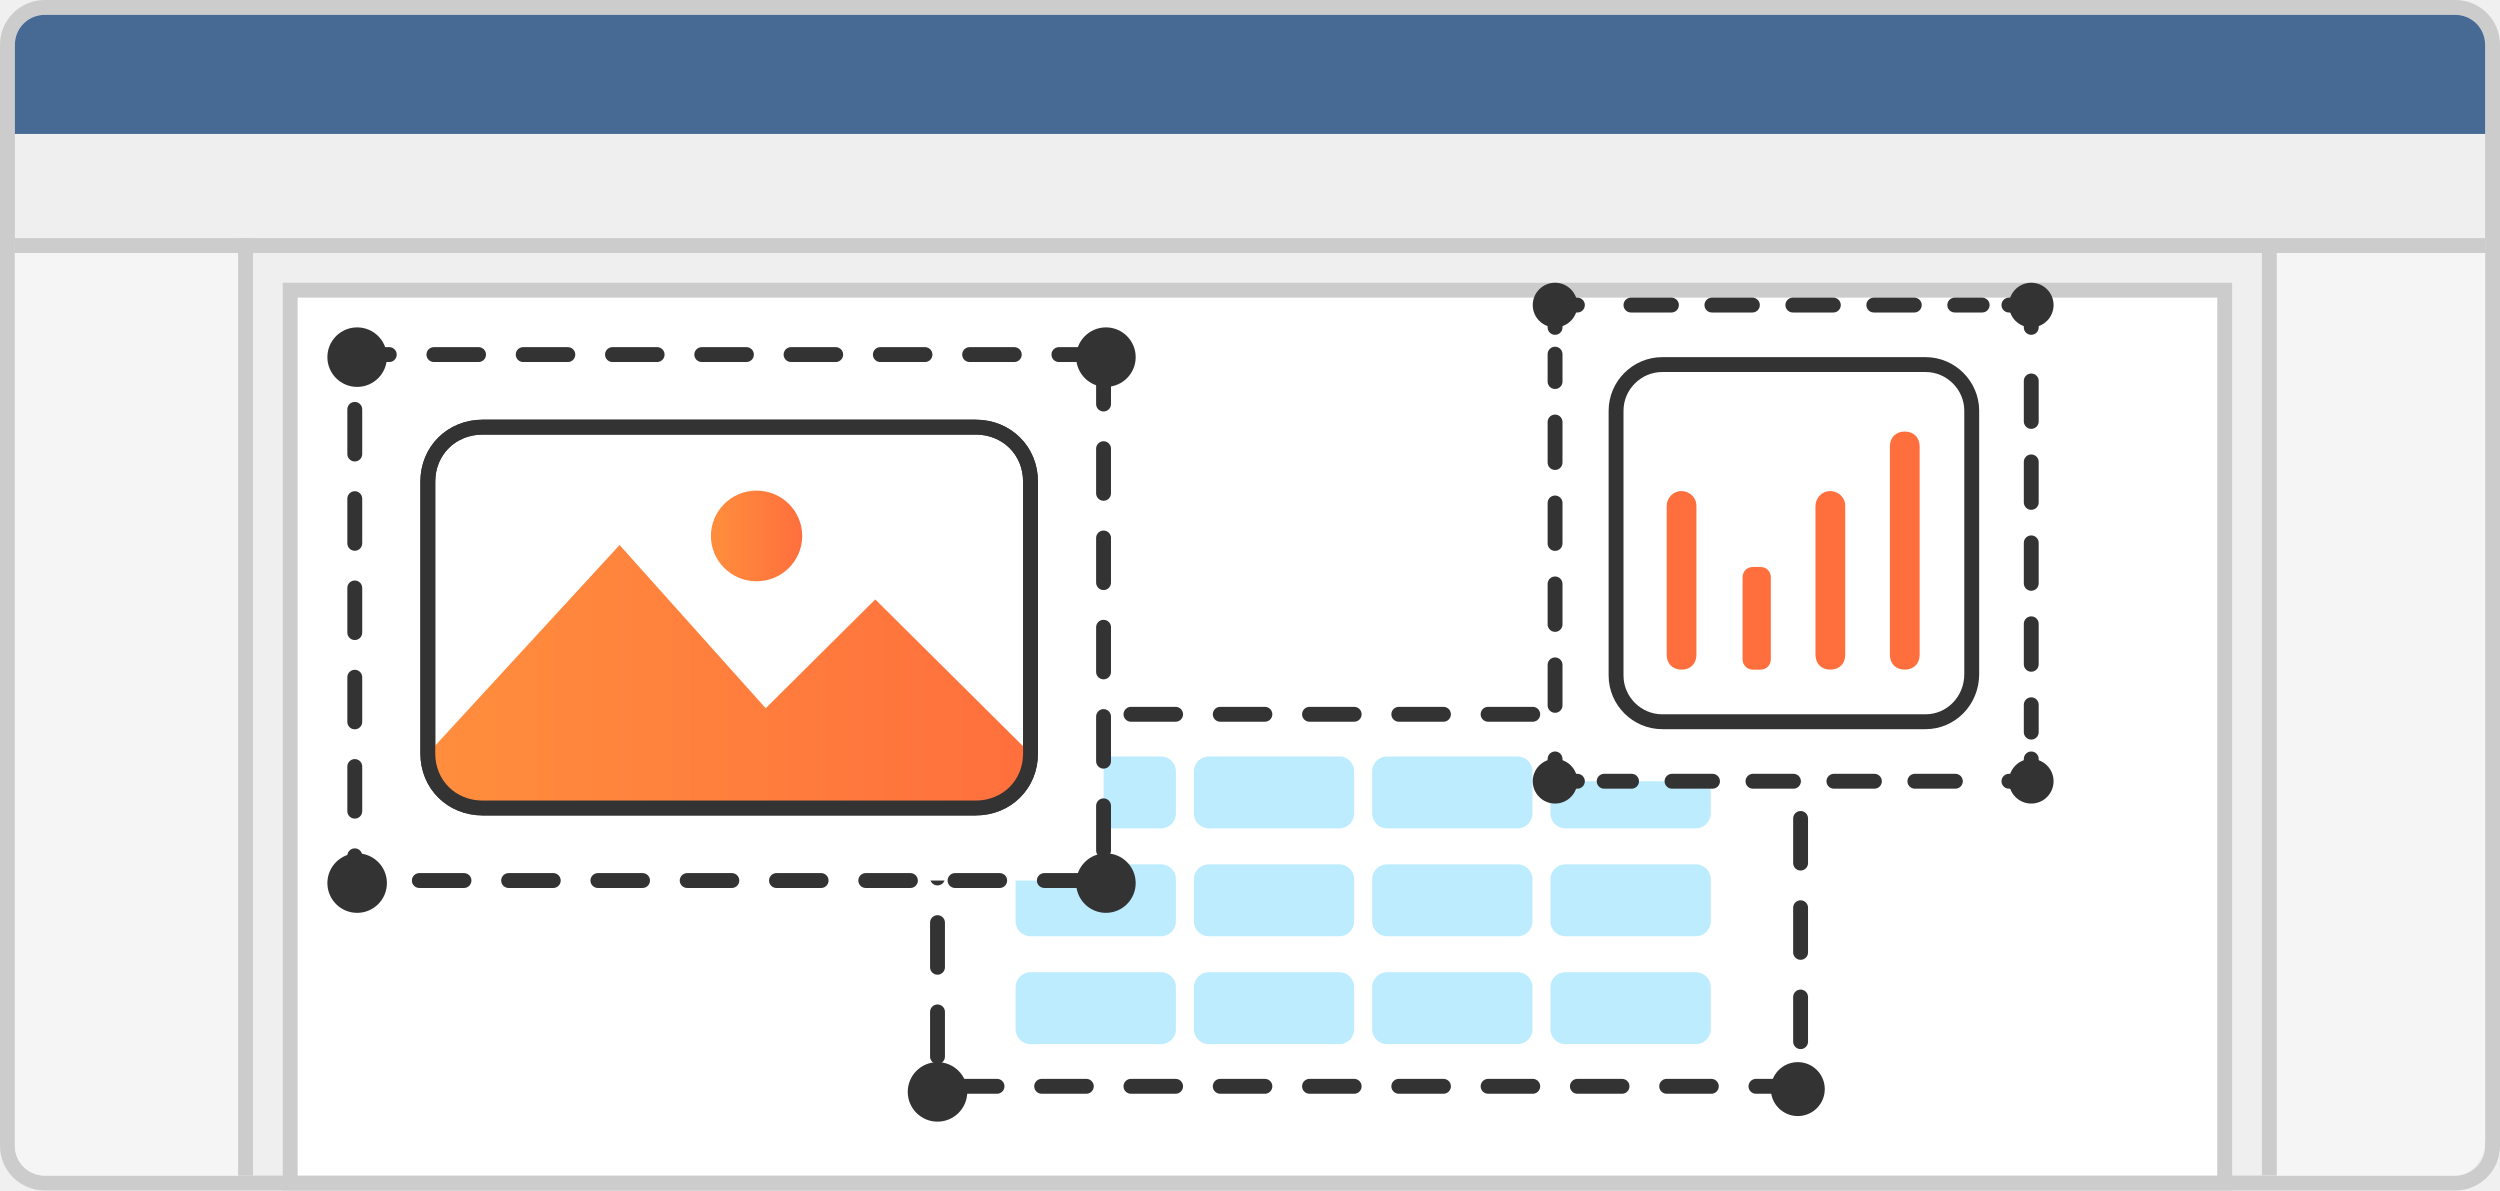
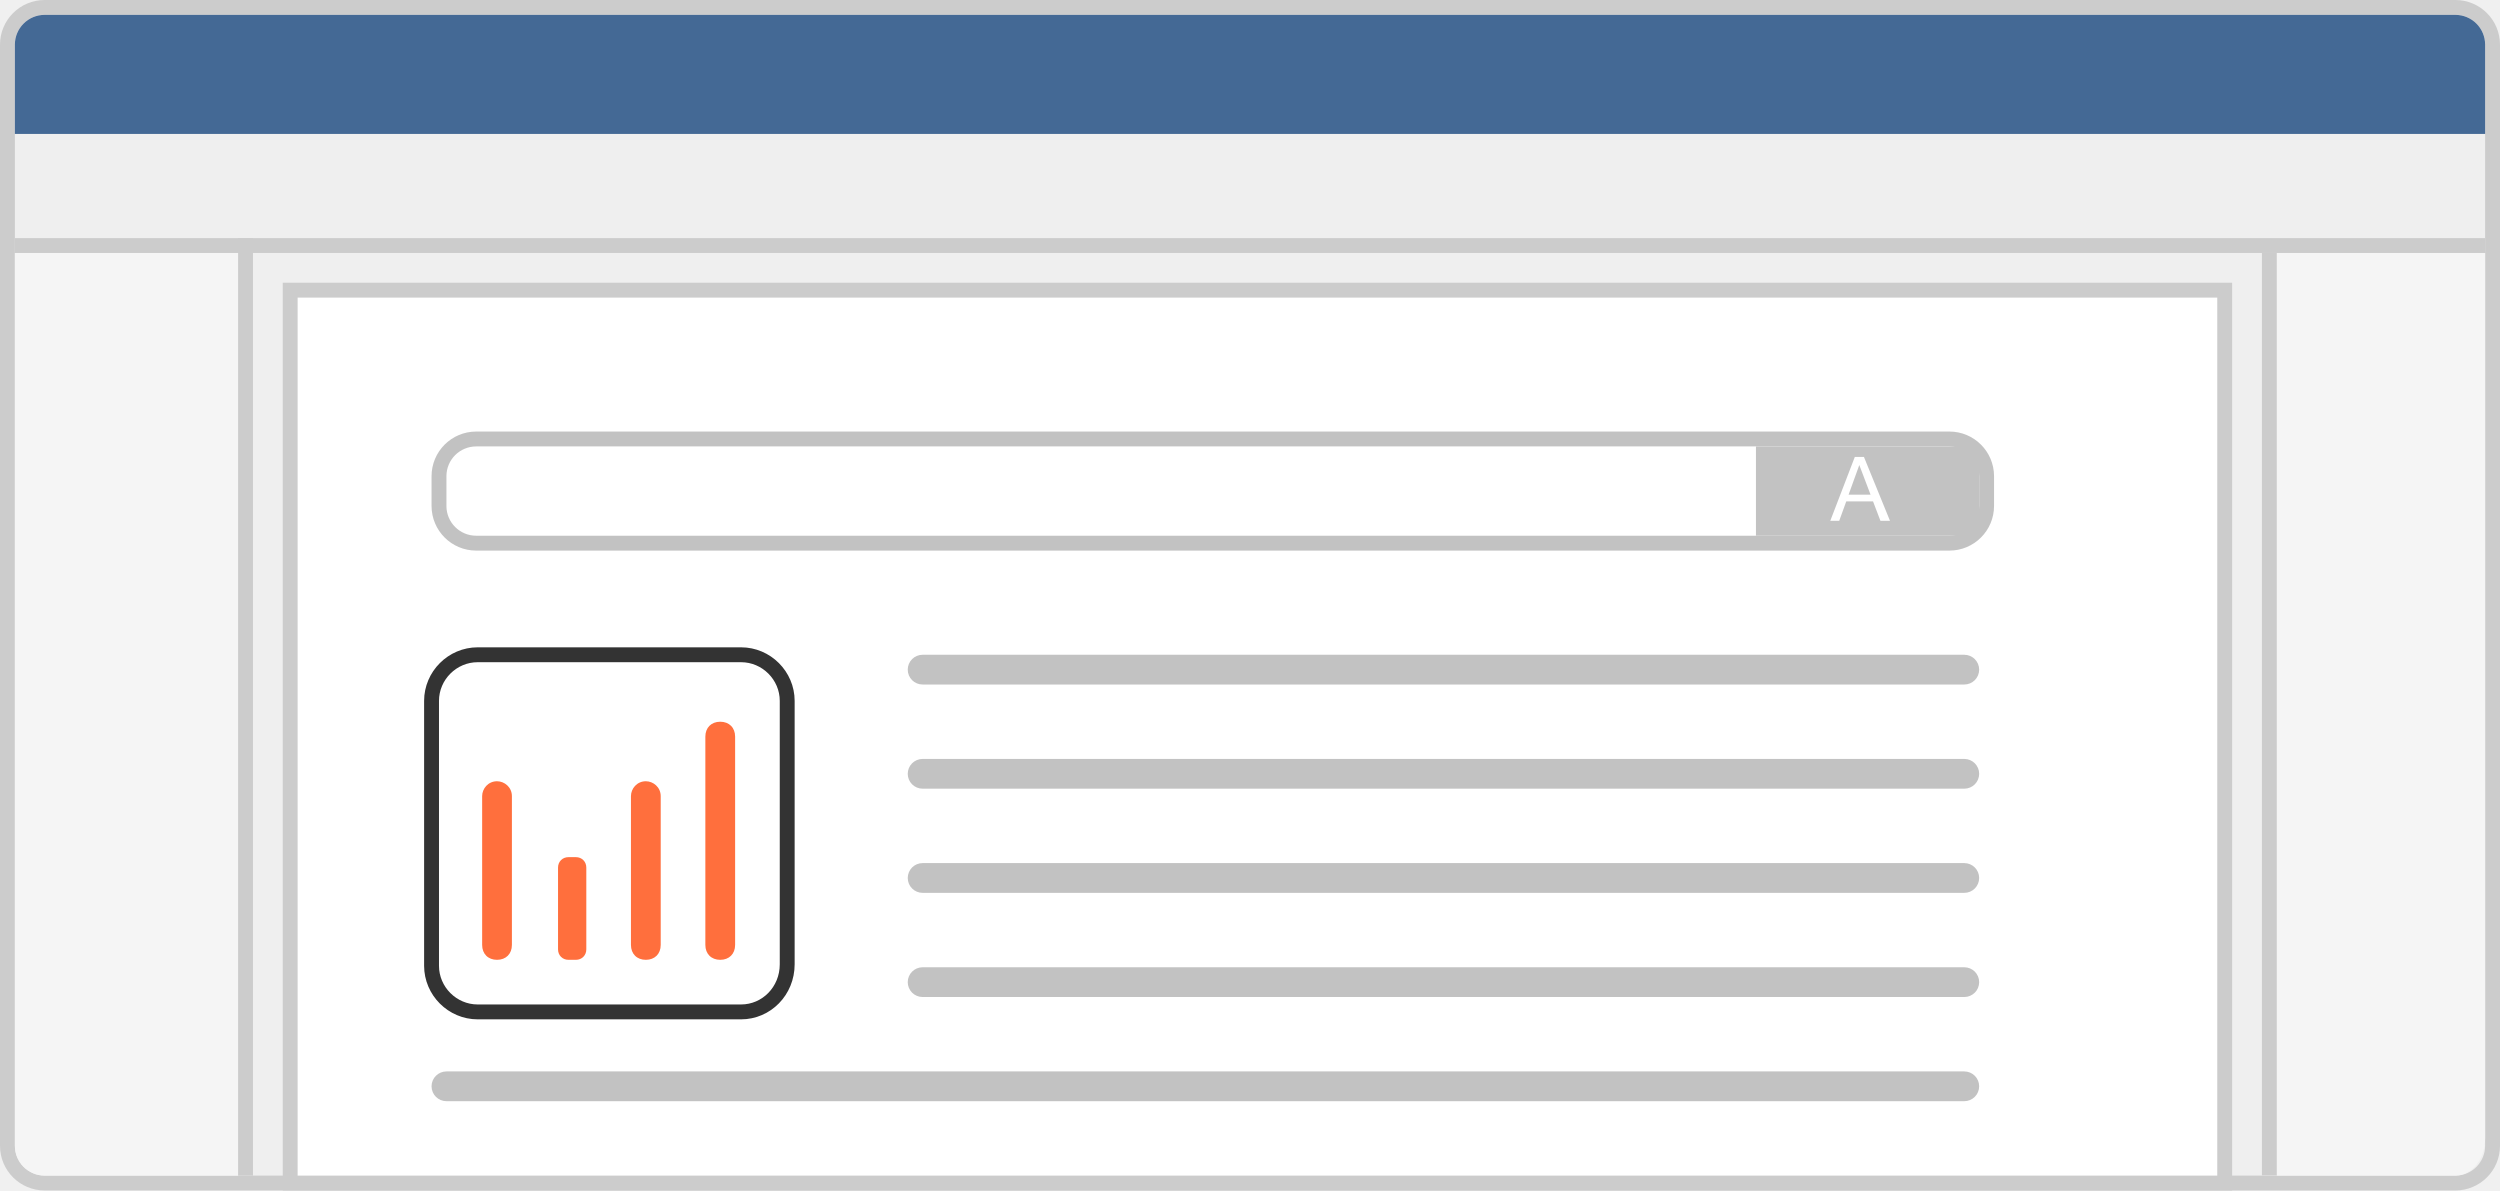
<svg xmlns="http://www.w3.org/2000/svg" width="168" height="80" viewBox="0 0 168 80" fill="none">
-   <path d="M0.5 3C0.5 1.619 1.619 0.5 3 0.5H165C166.381 0.5 167.5 1.619 167.5 3V77C167.5 78.381 166.381 79.5 165 79.5H3C1.619 79.5 0.5 78.381 0.5 77V3Z" fill="#EFEFEF" stroke="#CCCCCC" />
-   <path d="M20 19.5H19.5V20V79V79.5H20H149H149.5V79V20V19.5H149H20Z" fill="white" stroke="#CCCCCC" />
-   <path d="M1 17H16V79H3C1.895 79 1 78.105 1 77V17Z" fill="#F5F5F5" />
-   <path d="M167 17H152V79H165.015C166.111 79 167 77.873 167 76.483V17Z" fill="#F5F5F5" />
-   <path d="M1 3C1 1.895 1.895 1 3 1H165C166.105 1 167 1.895 167 3V9H1V3Z" fill="#466A93" />
-   <path fill-rule="evenodd" clip-rule="evenodd" d="M167 17H1V16H167V17Z" fill="#CCCCCC" />
-   <path fill-rule="evenodd" clip-rule="evenodd" d="M17 16L17 79H16L16 16H17Z" fill="#CCCCCC" />
-   <path fill-rule="evenodd" clip-rule="evenodd" d="M153 17V79H152V17H153Z" fill="#CCCCCC" />
-   <path d="M121 48H63V73H121V48Z" fill="white" stroke="#333333" stroke-miterlimit="10" stroke-linecap="round" stroke-linejoin="round" stroke-dasharray="3 3" />
-   <path d="M63 50C64.105 50 65 49.105 65 48C65 46.895 64.105 46 63 46C61.895 46 61 46.895 61 48C61 49.105 61.895 50 63 50Z" fill="#333333" />
-   <path d="M120.812 49.625C121.814 49.625 122.625 48.813 122.625 47.812C122.625 46.812 121.814 46 120.812 46C119.811 46 119 46.812 119 47.812C119 48.813 119.811 49.625 120.812 49.625Z" fill="#333333" />
-   <path d="M63 75.375C64.105 75.375 65 74.48 65 73.375C65 72.27 64.105 71.375 63 71.375C61.895 71.375 61 72.27 61 73.375C61 74.48 61.895 75.375 63 75.375Z" fill="#333333" />
-   <path d="M120.812 75C121.814 75 122.625 74.189 122.625 73.188C122.625 72.186 121.814 71.375 120.812 71.375C119.811 71.375 119 72.186 119 73.188C119 74.189 119.811 75 120.812 75Z" fill="#333333" />
-   <path d="M112.354 68.354H71.392C69.337 68.354 67.767 66.662 67.767 64.729V56.392C67.767 54.337 69.458 52.767 71.392 52.767H112.354C114.408 52.767 115.979 54.458 115.979 56.392V64.729C115.979 66.662 114.287 68.354 112.354 68.354Z" fill="white" />
-   <path d="M78.021 50.833H69.25C68.698 50.833 68.25 51.281 68.25 51.833V54.667C68.25 55.219 68.698 55.667 69.25 55.667H78.021C78.574 55.667 79.021 55.219 79.021 54.667V51.833C79.021 51.281 78.574 50.833 78.021 50.833Z" fill="#BDECFF" />
-   <path d="M78.021 58.083H69.25C68.698 58.083 68.25 58.531 68.25 59.083V61.917C68.25 62.469 68.698 62.917 69.25 62.917H78.021C78.574 62.917 79.021 62.469 79.021 61.917V59.083C79.021 58.531 78.574 58.083 78.021 58.083Z" fill="#BDECFF" />
-   <path d="M78.021 65.333H69.25C68.698 65.333 68.25 65.781 68.25 66.333V69.167C68.25 69.719 68.698 70.167 69.25 70.167H78.021C78.574 70.167 79.021 69.719 79.021 69.167V66.333C79.021 65.781 78.574 65.333 78.021 65.333Z" fill="#BDECFF" />
-   <path d="M90.001 50.833H81.23C80.677 50.833 80.23 51.281 80.23 51.833V54.667C80.23 55.219 80.677 55.667 81.23 55.667H90.001C90.553 55.667 91.001 55.219 91.001 54.667V51.833C91.001 51.281 90.553 50.833 90.001 50.833Z" fill="#BDECFF" />
-   <path d="M90.001 58.083H81.23C80.677 58.083 80.23 58.531 80.23 59.083V61.917C80.23 62.469 80.677 62.917 81.23 62.917H90.001C90.553 62.917 91.001 62.469 91.001 61.917V59.083C91.001 58.531 90.553 58.083 90.001 58.083Z" fill="#BDECFF" />
-   <path d="M90.001 65.333H81.23C80.677 65.333 80.23 65.781 80.23 66.333V69.167C80.23 69.719 80.677 70.167 81.23 70.167H90.001C90.553 70.167 91.001 69.719 91.001 69.167V66.333C91.001 65.781 90.553 65.333 90.001 65.333Z" fill="#BDECFF" />
-   <path d="M101.981 50.833H93.21C92.657 50.833 92.21 51.281 92.21 51.833V54.667C92.21 55.219 92.657 55.667 93.21 55.667H101.981C102.533 55.667 102.981 55.219 102.981 54.667V51.833C102.981 51.281 102.533 50.833 101.981 50.833Z" fill="#BDECFF" />
-   <path d="M101.981 58.083H93.21C92.657 58.083 92.21 58.531 92.21 59.083V61.917C92.21 62.469 92.657 62.917 93.21 62.917H101.981C102.533 62.917 102.981 62.469 102.981 61.917V59.083C102.981 58.531 102.533 58.083 101.981 58.083Z" fill="#BDECFF" />
-   <path d="M101.981 65.333H93.21C92.657 65.333 92.21 65.781 92.21 66.333V69.167C92.21 69.719 92.657 70.167 93.21 70.167H101.981C102.533 70.167 102.981 69.719 102.981 69.167V66.333C102.981 65.781 102.533 65.333 101.981 65.333Z" fill="#BDECFF" />
-   <path d="M113.961 50.833H105.189C104.637 50.833 104.189 51.281 104.189 51.833V54.667C104.189 55.219 104.637 55.667 105.189 55.667H113.961C114.513 55.667 114.961 55.219 114.961 54.667V51.833C114.961 51.281 114.513 50.833 113.961 50.833Z" fill="#BDECFF" />
-   <path d="M113.961 58.083H105.189C104.637 58.083 104.189 58.531 104.189 59.083V61.917C104.189 62.469 104.637 62.917 105.189 62.917H113.961C114.513 62.917 114.961 62.469 114.961 61.917V59.083C114.961 58.531 114.513 58.083 113.961 58.083Z" fill="#BDECFF" />
-   <path d="M113.961 65.333H105.189C104.637 65.333 104.189 65.781 104.189 66.333V69.167C104.189 69.719 104.637 70.167 105.189 70.167H113.961C114.513 70.167 114.961 69.719 114.961 69.167V66.333C114.961 65.781 114.513 65.333 113.961 65.333Z" fill="#BDECFF" />
-   <path d="M74.159 23.828H23.841V59.172H74.159V23.828Z" fill="white" stroke="#333333" stroke-miterlimit="10" stroke-linecap="round" stroke-linejoin="round" stroke-dasharray="3 3" />
-   <path d="M65.568 28.703H32.432C30.346 28.703 28.75 30.288 28.75 32.359V50.641C28.75 52.712 30.346 54.297 32.432 54.297H65.568C67.654 54.297 69.25 52.712 69.25 50.641V32.359C69.25 30.288 67.654 28.703 65.568 28.703Z" fill="white" stroke="#333333" stroke-miterlimit="10" stroke-linecap="round" stroke-linejoin="round" />
-   <path d="M24 26C25.105 26 26 25.105 26 24C26 22.895 25.105 22 24 22C22.895 22 22 22.895 22 24C22 25.105 22.895 26 24 26Z" fill="#333333" />
-   <path d="M74.318 26C75.423 26 76.318 25.105 76.318 24C76.318 22.895 75.423 22 74.318 22C73.213 22 72.318 22.895 72.318 24C72.318 25.105 73.213 26 74.318 26Z" fill="#333333" />
-   <path d="M24 61.344C25.105 61.344 26 60.448 26 59.344C26 58.239 25.105 57.344 24 57.344C22.895 57.344 22 58.239 22 59.344C22 60.448 22.895 61.344 24 61.344Z" fill="#333333" />
-   <path d="M74.318 61.344C75.423 61.344 76.318 60.448 76.318 59.344C76.318 58.239 75.423 57.344 74.318 57.344C73.213 57.344 72.318 58.239 72.318 59.344C72.318 60.448 73.213 61.344 74.318 61.344Z" fill="#333333" />
-   <path d="M51.455 47.594L41.636 36.625L28.75 50.641C28.75 52.712 30.346 54.297 32.432 54.297H65.568C67.654 54.297 69.25 52.712 69.25 50.641L58.818 40.281L51.455 47.594Z" fill="url(#paint0_linear)" />
-   <path d="M50.841 39.062C52.535 39.062 53.909 37.698 53.909 36.016C53.909 34.333 52.535 32.969 50.841 32.969C49.146 32.969 47.773 34.333 47.773 36.016C47.773 37.698 49.146 39.062 50.841 39.062Z" fill="url(#paint1_linear)" />
-   <path d="M65.568 28.703H32.432C30.346 28.703 28.75 30.288 28.75 32.359V50.641C28.75 52.712 30.346 54.297 32.432 54.297H65.568C67.654 54.297 69.25 52.712 69.25 50.641V32.359C69.25 30.288 67.654 28.703 65.568 28.703Z" stroke="#333333" stroke-miterlimit="10" stroke-linecap="round" stroke-linejoin="round" />
-   <path d="M136.5 20.5H104.5V52.5H136.5V20.5Z" fill="white" />
-   <path d="M136.5 51V52.5H135" stroke="#333333" stroke-linecap="round" stroke-linejoin="round" />
-   <path d="M131.4 52.5H107.8" stroke="#333333" stroke-linecap="round" stroke-linejoin="round" stroke-dasharray="2.72 2.72" />
-   <path d="M106 52.5H104.5V51" stroke="#333333" stroke-linecap="round" stroke-linejoin="round" />
-   <path d="M104.5 47.4V23.8" stroke="#333333" stroke-linecap="round" stroke-linejoin="round" stroke-dasharray="2.72 2.72" />
-   <path d="M104.5 22V20.5H106" stroke="#333333" stroke-linecap="round" stroke-linejoin="round" />
-   <path d="M109.6 20.5H133.2" stroke="#333333" stroke-linecap="round" stroke-linejoin="round" stroke-dasharray="2.72 2.72" />
-   <path d="M135 20.5H136.5V22" stroke="#333333" stroke-linecap="round" stroke-linejoin="round" />
-   <path d="M136.5 25.6V49.2" stroke="#333333" stroke-linecap="round" stroke-linejoin="round" stroke-dasharray="2.72 2.72" />
-   <path d="M129.4 48.5H111.7C110 48.5 108.6 47.1 108.6 45.4V27.6C108.6 25.9 110 24.5 111.7 24.5H129.4C131.1 24.5 132.5 25.9 132.5 27.6V45.3C132.5 47.1 131.1 48.5 129.4 48.5Z" fill="white" stroke="#333333" stroke-miterlimit="10" stroke-linecap="round" stroke-linejoin="round" />
-   <path d="M104.5 22C105.328 22 106 21.328 106 20.5C106 19.672 105.328 19 104.5 19C103.672 19 103 19.672 103 20.5C103 21.328 103.672 22 104.5 22Z" fill="#333333" />
-   <path d="M136.5 22C137.328 22 138 21.328 138 20.5C138 19.672 137.328 19 136.5 19C135.672 19 135 19.672 135 20.5C135 21.328 135.672 22 136.5 22Z" fill="#333333" />
-   <path d="M104.5 54C105.328 54 106 53.328 106 52.5C106 51.672 105.328 51 104.5 51C103.672 51 103 51.672 103 52.5C103 53.328 103.672 54 104.5 54Z" fill="#333333" />
-   <path d="M136.5 54C137.328 54 138 53.328 138 52.5C138 51.672 137.328 51 136.5 51C135.672 51 135 51.672 135 52.5C135 53.328 135.672 54 136.5 54Z" fill="#333333" />
-   <path d="M113 45C112.4 45 112 44.6 112 44V34C112 33.5 112.4 33 113 33C113.5 33 114 33.4 114 34V44C114 44.6 113.6 45 113 45Z" fill="#FF6F3D" />
-   <path d="M118.3 45H117.8C117.4 45 117.1 44.7 117.1 44.3V38.8C117.1 38.4 117.4 38.1 117.8 38.1H118.3C118.7 38.1 119 38.4 119 38.8V44.3C119 44.7 118.7 45 118.3 45Z" fill="#FF6F3D" />
-   <path d="M123 45C122.4 45 122 44.6 122 44V34C122 33.5 122.4 33 123 33C123.5 33 124 33.4 124 34V44C124 44.6 123.6 45 123 45Z" fill="#FF6F3D" />
-   <path d="M128 45C127.4 45 127 44.6 127 44V30C127 29.4 127.4 29 128 29C128.6 29 129 29.4 129 30V44C129 44.6 128.6 45 128 45Z" fill="#FF6F3D" />
+   <g clip-path="url(#clip0_4_109)">
+     <path d="M0.5 3C0.5 1.619 1.619 0.5 3 0.5H165C166.381 0.5 167.5 1.619 167.5 3V77C167.5 78.381 166.381 79.5 165 79.5H3C1.619 79.5 0.5 78.381 0.5 77V3Z" fill="#EFEFEF" stroke="#CCCCCC" />
+     <path d="M20 19.5H19.5V20V79V79.5H20H149H149.5V79V20V19.5H149H20Z" fill="white" stroke="#CCCCCC" />
+     <path d="M1 17H16V79H3C1.895 79 1 78.105 1 77V17Z" fill="#F5F5F5" />
+     <path d="M167 17H152V79H165.015C166.111 79 167 77.873 167 76.483V17Z" fill="#F5F5F5" />
+     <path d="M1 3C1 1.895 1.895 1 3 1H165C166.105 1 167 1.895 167 3V9H1V3Z" fill="#446995" />
+     <path fill-rule="evenodd" clip-rule="evenodd" d="M167 17H1V16H167V17Z" fill="#CCCCCC" />
+     <path fill-rule="evenodd" clip-rule="evenodd" d="M17 16V79H16V16H17Z" fill="#CCCCCC" />
+     <path fill-rule="evenodd" clip-rule="evenodd" d="M153 17V79H152V17H153Z" fill="#CCCCCC" />
+     <path d="M49.8 68H32.1C30.4 68 29 66.6 29 64.9V47.1C29 45.4 30.4 44 32.1 44H49.8C51.5 44 52.9 45.4 52.9 47.1V64.8C52.9 66.6 51.5 68 49.8 68Z" fill="white" stroke="#333333" stroke-miterlimit="10" stroke-linecap="round" stroke-linejoin="round" />
+     <path d="M33.4 64.5C32.8 64.5 32.4 64.1 32.4 63.5V53.5C32.4 53 32.8 52.5 33.4 52.5C33.9 52.5 34.4 52.9 34.4 53.5V63.5C34.4 64.1 34 64.5 33.4 64.5Z" fill="#FF6F3D" />
+     <path d="M38.7 64.5H38.2C37.8 64.5 37.5 64.2 37.5 63.8V58.3C37.5 57.9 37.8 57.6 38.2 57.6H38.7C39.1 57.6 39.4 57.9 39.4 58.3V63.8C39.4 64.2 39.1 64.5 38.7 64.5Z" fill="#FF6F3D" />
+     <path d="M43.4 64.5C42.8 64.5 42.4 64.1 42.4 63.5V53.5C42.4 53 42.8 52.5 43.4 52.5C43.9 52.5 44.4 52.9 44.4 53.5V63.5C44.4 64.1 44 64.5 43.4 64.5Z" fill="#FF6F3D" />
+     <path d="M48.4 64.5C47.8 64.5 47.4 64.1 47.4 63.5V49.5C47.4 48.9 47.8 48.5 48.4 48.5C49 48.5 49.4 48.9 49.4 49.5V63.5C49.4 64.1 49 64.5 48.4 64.5Z" fill="#FF6F3D" />
+     <rect x="29.5" y="29.5" width="104" height="7" rx="2.5" stroke="#333333" stroke-opacity="0.3" />
+     <path d="M62 44.5H132C132.276 44.5 132.5 44.724 132.5 45C132.5 45.276 132.276 45.5 132 45.5H62C61.724 45.5 61.5 45.276 61.5 45C61.5 44.724 61.724 44.5 62 44.5Z" stroke="#333333" stroke-opacity="0.3" />
+     <rect x="61.5" y="51.5" width="71" height="1" rx="0.5" stroke="#333333" stroke-opacity="0.3" />
+     <rect x="61.5" y="58.5" width="71" height="1" rx="0.5" stroke="#333333" stroke-opacity="0.3" />
+     <rect x="61.5" y="65.5" width="71" height="1" rx="0.5" stroke="#333333" stroke-opacity="0.3" />
+     <rect x="29.5" y="72.5" width="103" height="1" rx="0.5" stroke="#333333" stroke-opacity="0.3" />
+     <rect x="118" y="30" width="15" height="6" fill="#C2C2C2" />
+     <path d="M125.701 33.242L124.945 31.25L124.225 33.242H125.701ZM127.008 35H126.366L125.868 33.693H124.069L123.595 35H122.994L124.644 30.705H125.256L127.008 35Z" fill="white" />
+   </g>
  <defs>
-     <linearGradient id="paint0_linear" x1="28.75" y1="45.461" x2="69.25" y2="45.461" gradientUnits="userSpaceOnUse">
-       <stop stop-color="#FF8E3D" />
-       <stop offset="1" stop-color="#FF6F3D" />
-     </linearGradient>
-     <linearGradient id="paint1_linear" x1="47.773" y1="36.016" x2="53.909" y2="36.016" gradientUnits="userSpaceOnUse">
-       <stop stop-color="#FF8E3D" />
-       <stop offset="1" stop-color="#FF6F3D" />
-     </linearGradient>
+     <clipPath id="clip0_4_109">
+       <rect width="168" height="80" fill="white" />
+     </clipPath>
  </defs>
</svg>
